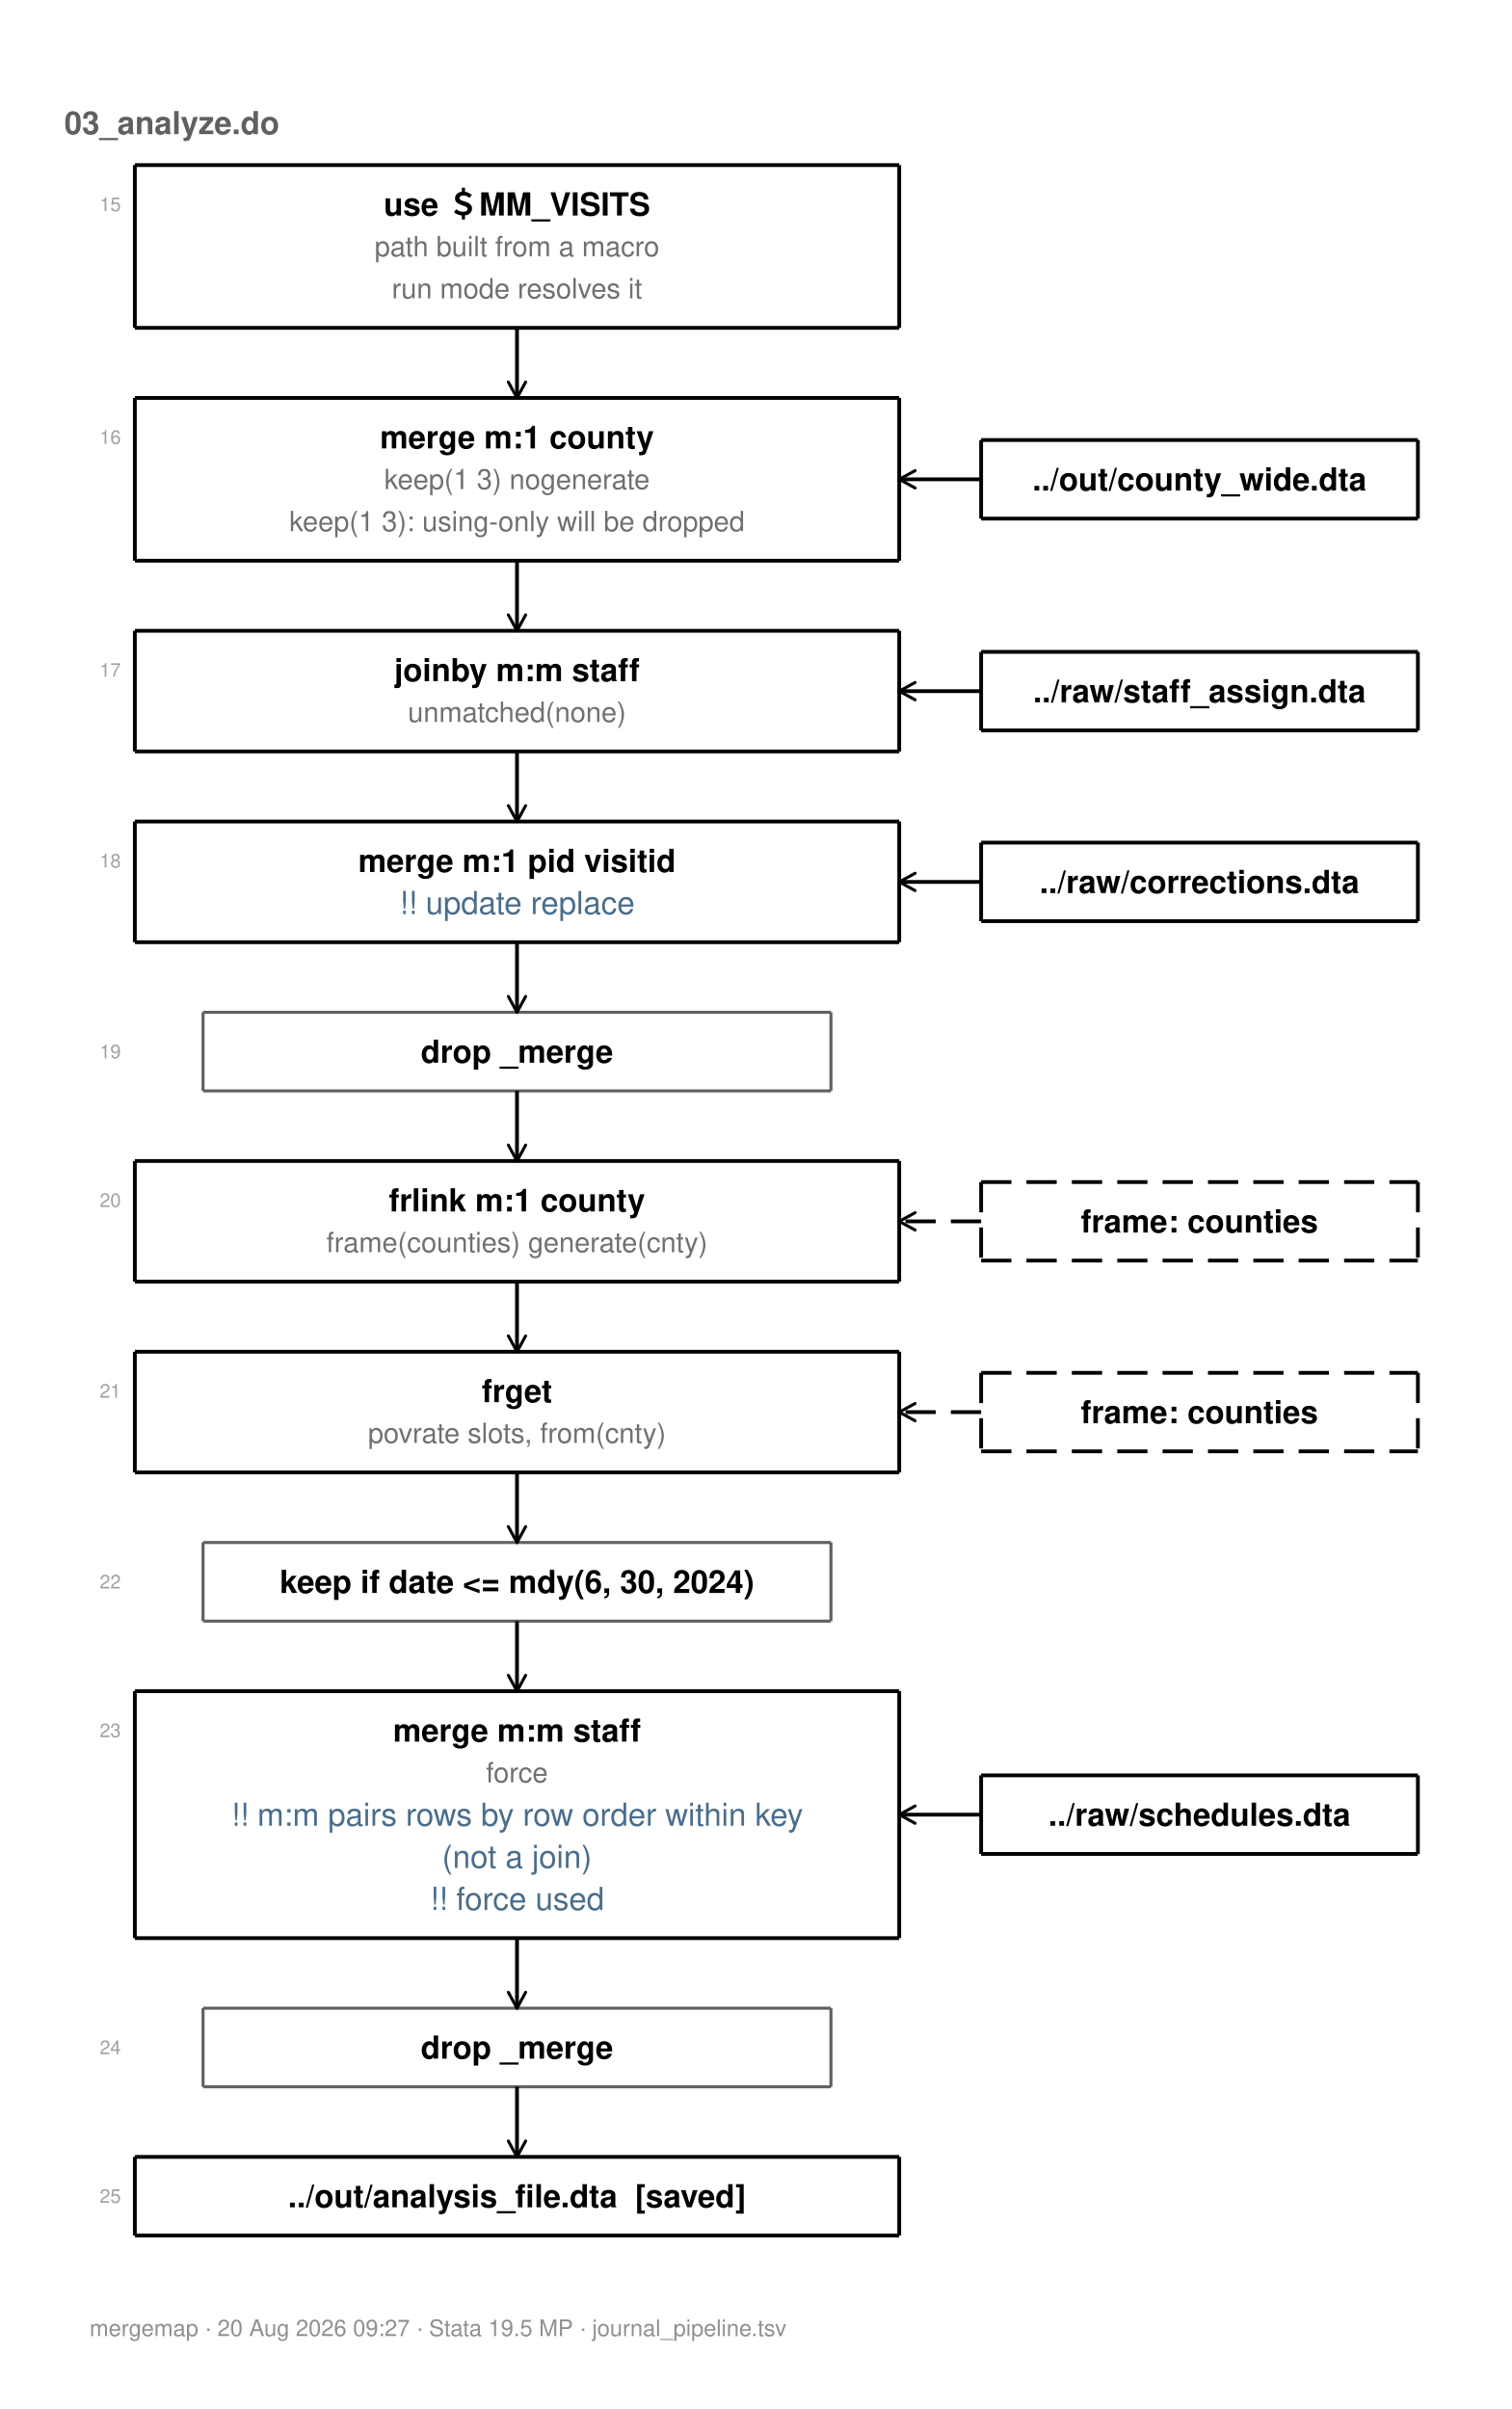
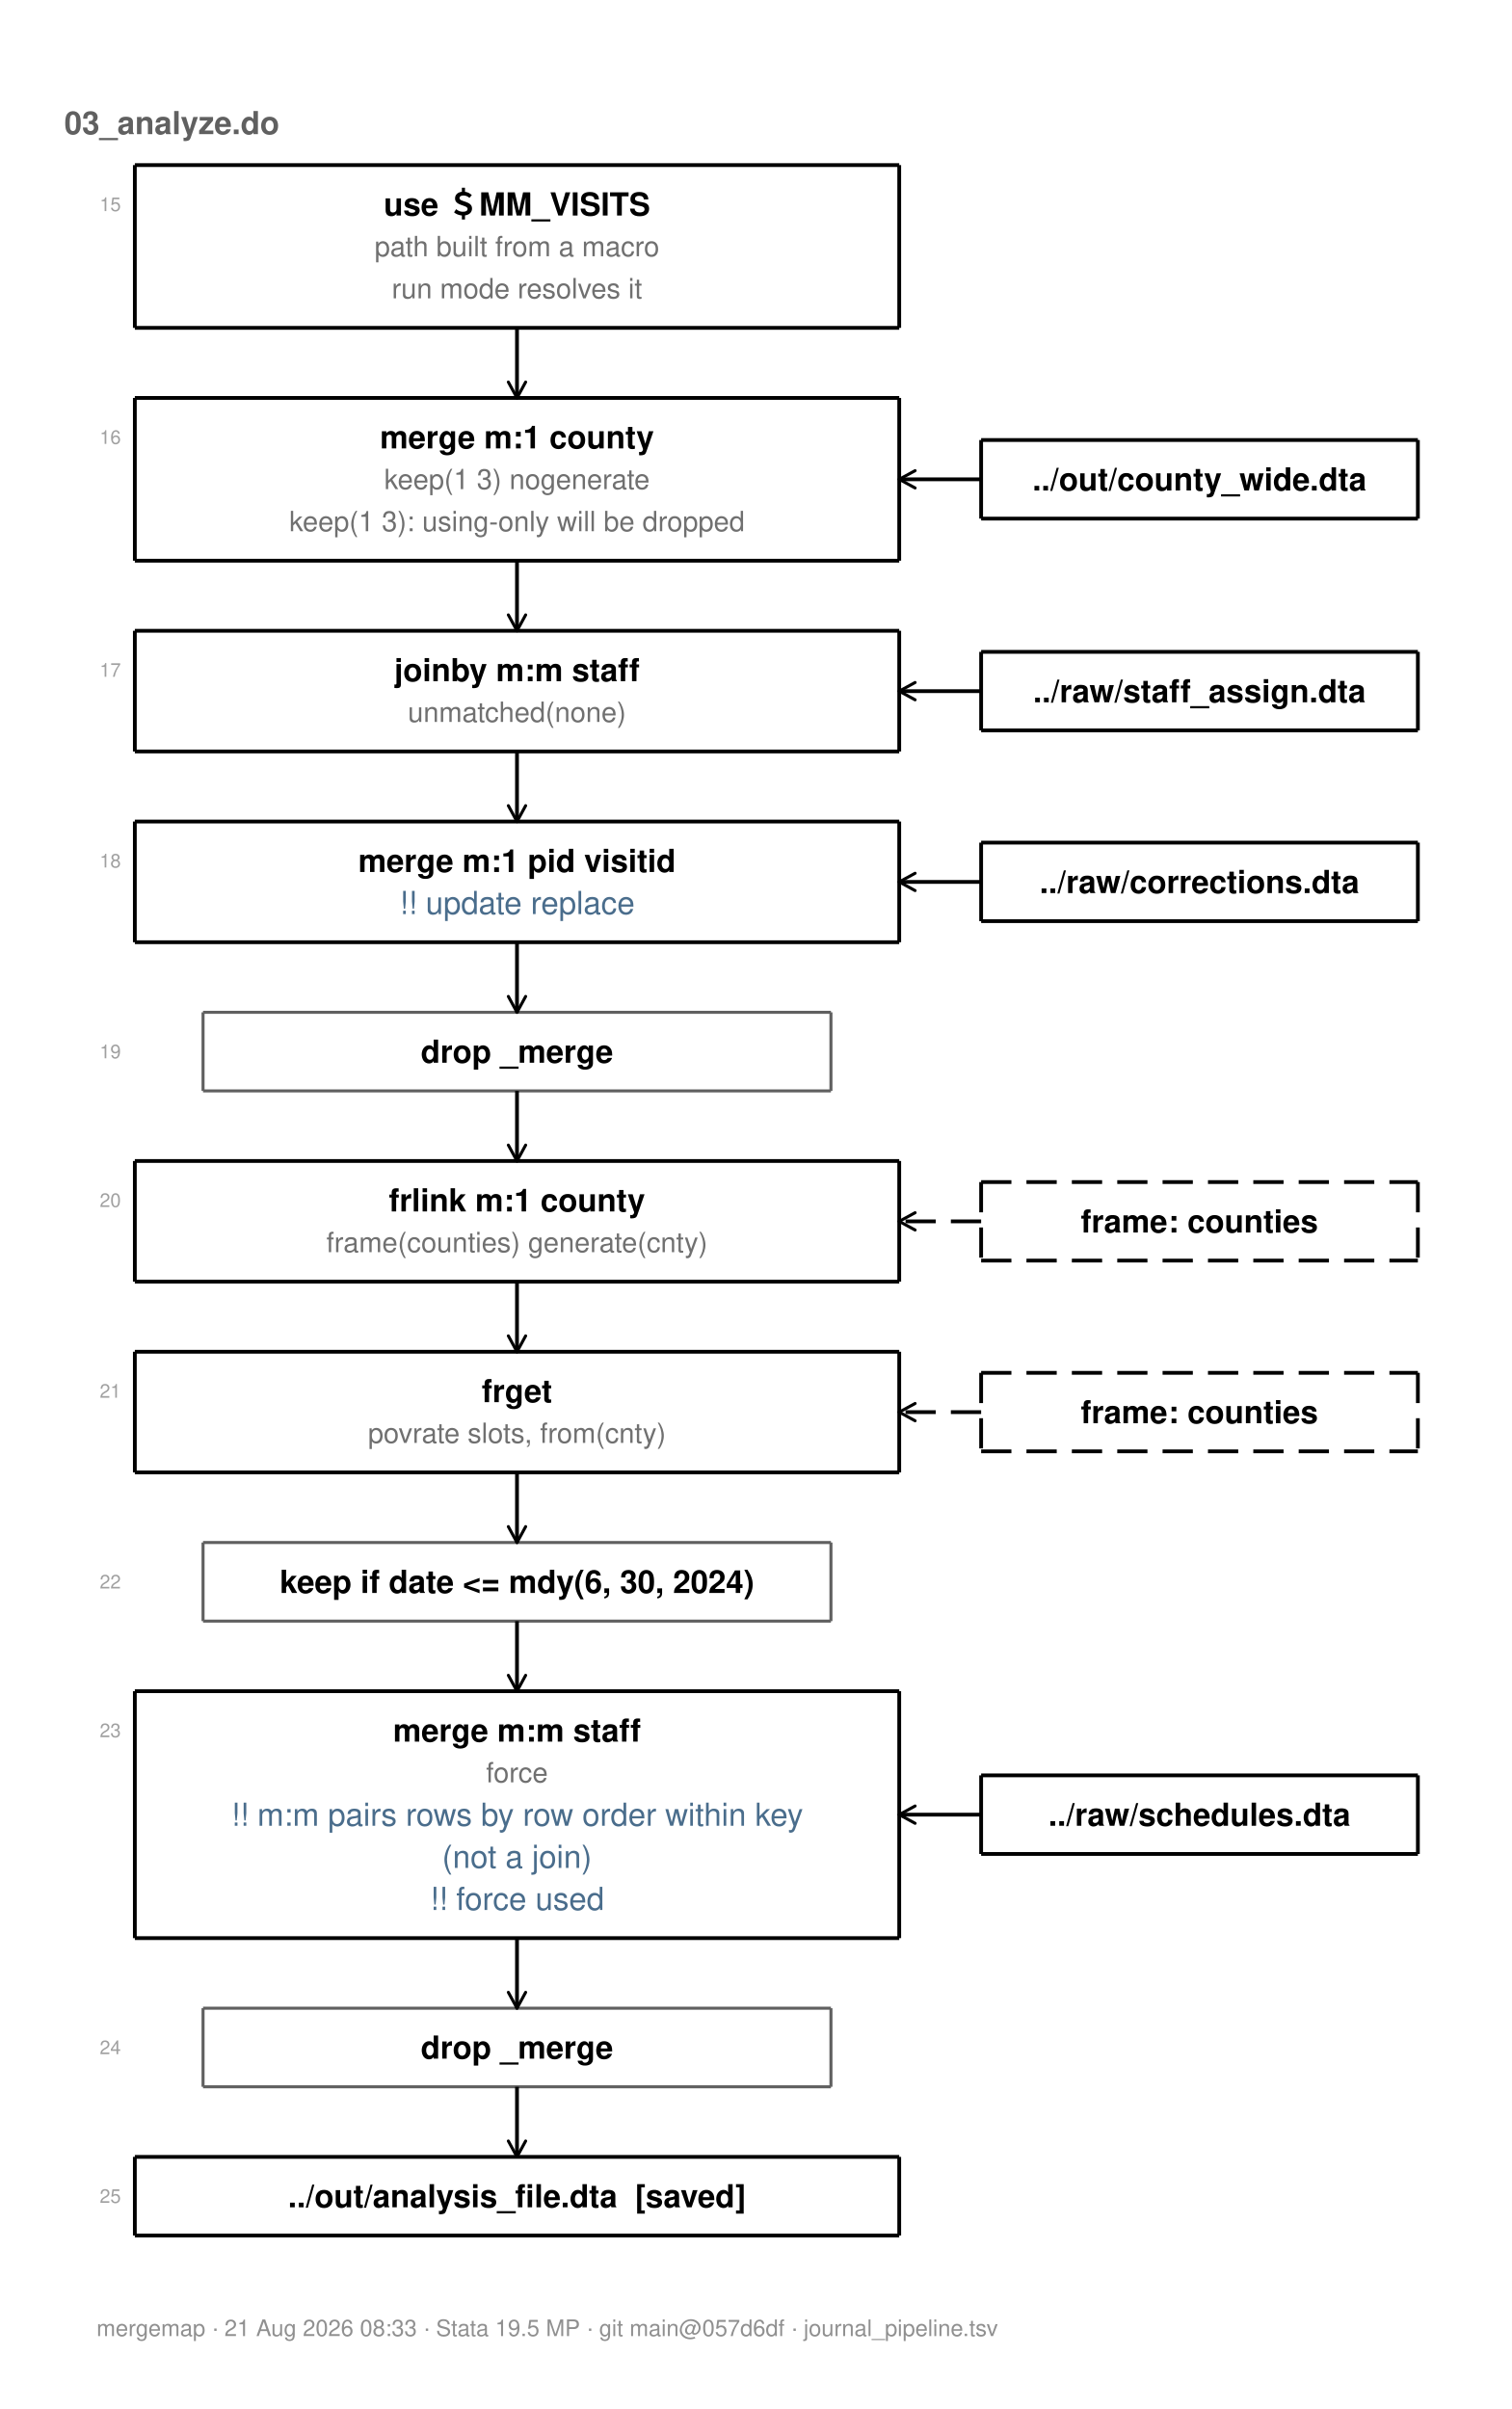
<svg xmlns="http://www.w3.org/2000/svg" version="1.1" width="12.550in" height="20.000in" viewBox="0 0 9036 14400">
  <rect x="0" y="0" width="9036" height="14400" style="fill:#FFFFFF;stroke:none" />
  <rect x="0.00" y="0.00" width="9036.00" height="14400.00" style="fill:#FFFFFF" />
  <rect x="9.04" y="9.04" width="9017.93" height="14381.93" style="fill:none;stroke:#FFFFFF;stroke-width:18.07" />
  <line x1="805.95" y1="986.85" x2="5374.80" y2="986.85" style="stroke:#000000;stroke-width:22.59" />
  <line x1="805.95" y1="1959.75" x2="5374.80" y2="1959.75" style="stroke:#000000;stroke-width:22.59" />
  <line x1="805.95" y1="986.85" x2="805.95" y2="1959.75" style="stroke:#000000;stroke-width:22.59" />
  <line x1="5374.80" y1="986.85" x2="5374.80" y2="1959.75" style="stroke:#000000;stroke-width:22.59" />
  <line x1="805.95" y1="2378.70" x2="5374.80" y2="2378.70" style="stroke:#000000;stroke-width:22.59" />
  <line x1="805.95" y1="3351.60" x2="5374.80" y2="3351.60" style="stroke:#000000;stroke-width:22.59" />
  <line x1="805.95" y1="2378.70" x2="805.95" y2="3351.60" style="stroke:#000000;stroke-width:22.59" />
  <line x1="5374.80" y1="2378.70" x2="5374.80" y2="3351.60" style="stroke:#000000;stroke-width:22.59" />
  <line x1="5864.40" y1="2630.25" x2="8474.85" y2="2630.25" style="stroke:#000000;stroke-width:22.59" />
  <line x1="5864.40" y1="3100.05" x2="8474.85" y2="3100.05" style="stroke:#000000;stroke-width:22.59" />
  <line x1="5864.40" y1="2630.25" x2="5864.40" y2="3100.05" style="stroke:#000000;stroke-width:22.59" />
  <line x1="8474.85" y1="2630.25" x2="8474.85" y2="3100.05" style="stroke:#000000;stroke-width:22.59" />
  <line x1="805.95" y1="3770.55" x2="5374.80" y2="3770.55" style="stroke:#000000;stroke-width:22.59" />
  <line x1="805.95" y1="4491.90" x2="5374.80" y2="4491.90" style="stroke:#000000;stroke-width:22.59" />
  <line x1="805.95" y1="3770.55" x2="805.95" y2="4491.90" style="stroke:#000000;stroke-width:22.59" />
  <line x1="5374.80" y1="3770.55" x2="5374.80" y2="4491.90" style="stroke:#000000;stroke-width:22.59" />
  <line x1="5864.40" y1="3896.55" x2="8474.85" y2="3896.55" style="stroke:#000000;stroke-width:22.59" />
  <line x1="5864.40" y1="4365.90" x2="8474.85" y2="4365.90" style="stroke:#000000;stroke-width:22.59" />
  <line x1="5864.40" y1="3896.55" x2="5864.40" y2="4365.90" style="stroke:#000000;stroke-width:22.59" />
  <line x1="8474.85" y1="3896.55" x2="8474.85" y2="4365.90" style="stroke:#000000;stroke-width:22.59" />
  <line x1="805.95" y1="4910.85" x2="5374.80" y2="4910.85" style="stroke:#000000;stroke-width:22.59" />
  <line x1="805.95" y1="5632.20" x2="5374.80" y2="5632.20" style="stroke:#000000;stroke-width:22.59" />
  <line x1="805.95" y1="4910.85" x2="805.95" y2="5632.20" style="stroke:#000000;stroke-width:22.59" />
  <line x1="5374.80" y1="4910.85" x2="5374.80" y2="5632.20" style="stroke:#000000;stroke-width:22.59" />
  <line x1="5864.40" y1="5036.85" x2="8474.85" y2="5036.85" style="stroke:#000000;stroke-width:22.59" />
  <line x1="5864.40" y1="5506.20" x2="8474.85" y2="5506.20" style="stroke:#000000;stroke-width:22.59" />
  <line x1="5864.40" y1="5036.85" x2="5864.40" y2="5506.20" style="stroke:#000000;stroke-width:22.59" />
  <line x1="8474.85" y1="5036.85" x2="8474.85" y2="5506.20" style="stroke:#000000;stroke-width:22.59" />
  <line x1="805.95" y1="6939.90" x2="5374.80" y2="6939.90" style="stroke:#000000;stroke-width:22.59" />
  <line x1="805.95" y1="7661.25" x2="5374.80" y2="7661.25" style="stroke:#000000;stroke-width:22.59" />
  <line x1="805.95" y1="6939.90" x2="805.95" y2="7661.25" style="stroke:#000000;stroke-width:22.59" />
  <line x1="5374.80" y1="6939.90" x2="5374.80" y2="7661.25" style="stroke:#000000;stroke-width:22.59" />
  <line x1="805.95" y1="8080.20" x2="5374.80" y2="8080.20" style="stroke:#000000;stroke-width:22.59" />
  <line x1="805.95" y1="8801.55" x2="5374.80" y2="8801.55" style="stroke:#000000;stroke-width:22.59" />
  <line x1="805.95" y1="8080.20" x2="805.95" y2="8801.55" style="stroke:#000000;stroke-width:22.59" />
  <line x1="5374.80" y1="8080.20" x2="5374.80" y2="8801.55" style="stroke:#000000;stroke-width:22.59" />
  <line x1="805.95" y1="10109.25" x2="5374.80" y2="10109.25" style="stroke:#000000;stroke-width:22.59" />
  <line x1="805.95" y1="11585.25" x2="5374.80" y2="11585.25" style="stroke:#000000;stroke-width:22.59" />
  <line x1="805.95" y1="10109.25" x2="805.95" y2="11585.25" style="stroke:#000000;stroke-width:22.59" />
  <line x1="5374.80" y1="10109.25" x2="5374.80" y2="11585.25" style="stroke:#000000;stroke-width:22.59" />
  <line x1="5864.40" y1="10612.35" x2="8474.85" y2="10612.35" style="stroke:#000000;stroke-width:22.59" />
  <line x1="5864.40" y1="11082.15" x2="8474.85" y2="11082.15" style="stroke:#000000;stroke-width:22.59" />
  <line x1="5864.40" y1="10612.35" x2="5864.40" y2="11082.15" style="stroke:#000000;stroke-width:22.59" />
  <line x1="8474.85" y1="10612.35" x2="8474.85" y2="11082.15" style="stroke:#000000;stroke-width:22.59" />
  <line x1="805.95" y1="12892.95" x2="5374.80" y2="12892.95" style="stroke:#000000;stroke-width:22.59" />
  <line x1="805.95" y1="13362.75" x2="5374.80" y2="13362.75" style="stroke:#000000;stroke-width:22.59" />
  <line x1="805.95" y1="12892.95" x2="805.95" y2="13362.75" style="stroke:#000000;stroke-width:22.59" />
  <line x1="5374.80" y1="12892.95" x2="5374.80" y2="13362.75" style="stroke:#000000;stroke-width:22.59" />
  <line x1="1213.65" y1="6051.15" x2="4966.65" y2="6051.15" style="stroke:#606060;stroke-width:18.07" />
  <line x1="1213.65" y1="6520.95" x2="4966.65" y2="6520.95" style="stroke:#606060;stroke-width:18.07" />
  <line x1="1213.65" y1="6051.15" x2="1213.65" y2="6520.95" style="stroke:#606060;stroke-width:18.07" />
  <line x1="4966.65" y1="6051.15" x2="4966.65" y2="6520.95" style="stroke:#606060;stroke-width:18.07" />
  <line x1="1213.65" y1="9220.50" x2="4966.65" y2="9220.50" style="stroke:#606060;stroke-width:18.07" />
  <line x1="1213.65" y1="9690.30" x2="4966.65" y2="9690.30" style="stroke:#606060;stroke-width:18.07" />
  <line x1="1213.65" y1="9220.50" x2="1213.65" y2="9690.30" style="stroke:#606060;stroke-width:18.07" />
  <line x1="4966.65" y1="9220.50" x2="4966.65" y2="9690.30" style="stroke:#606060;stroke-width:18.07" />
  <line x1="1213.65" y1="12004.20" x2="4966.65" y2="12004.20" style="stroke:#606060;stroke-width:18.07" />
  <line x1="1213.65" y1="12474.00" x2="4966.65" y2="12474.00" style="stroke:#606060;stroke-width:18.07" />
  <line x1="1213.65" y1="12004.20" x2="1213.65" y2="12474.00" style="stroke:#606060;stroke-width:18.07" />
  <line x1="4966.65" y1="12004.20" x2="4966.65" y2="12474.00" style="stroke:#606060;stroke-width:18.07" />
  <line x1="5864.40" y1="7065.90" x2="6045.30" y2="7065.90" style="stroke:#000000;stroke-width:22.59" />
  <line x1="6135.30" y1="7065.90" x2="6316.20" y2="7065.90" style="stroke:#000000;stroke-width:22.59" />
  <line x1="6406.65" y1="7065.90" x2="6587.55" y2="7065.90" style="stroke:#000000;stroke-width:22.59" />
  <line x1="6678.00" y1="7065.90" x2="6858.45" y2="7065.90" style="stroke:#000000;stroke-width:22.59" />
  <line x1="6948.90" y1="7065.90" x2="7129.80" y2="7065.90" style="stroke:#000000;stroke-width:22.59" />
  <line x1="7220.25" y1="7065.90" x2="7401.15" y2="7065.90" style="stroke:#000000;stroke-width:22.59" />
  <line x1="7491.15" y1="7065.90" x2="7672.05" y2="7065.90" style="stroke:#000000;stroke-width:22.59" />
  <line x1="7762.50" y1="7065.90" x2="7943.40" y2="7065.90" style="stroke:#000000;stroke-width:22.59" />
  <line x1="8033.85" y1="7065.90" x2="8214.30" y2="7065.90" style="stroke:#000000;stroke-width:22.59" />
  <line x1="8304.75" y1="7065.90" x2="8474.85" y2="7065.90" style="stroke:#000000;stroke-width:22.59" />
  <line x1="5864.40" y1="7535.25" x2="6045.30" y2="7535.25" style="stroke:#000000;stroke-width:22.59" />
  <line x1="6135.30" y1="7535.25" x2="6316.20" y2="7535.25" style="stroke:#000000;stroke-width:22.59" />
  <line x1="6406.65" y1="7535.25" x2="6587.55" y2="7535.25" style="stroke:#000000;stroke-width:22.59" />
  <line x1="6678.00" y1="7535.25" x2="6858.45" y2="7535.25" style="stroke:#000000;stroke-width:22.59" />
  <line x1="6948.90" y1="7535.25" x2="7129.80" y2="7535.25" style="stroke:#000000;stroke-width:22.59" />
  <line x1="7220.25" y1="7535.25" x2="7401.15" y2="7535.25" style="stroke:#000000;stroke-width:22.59" />
  <line x1="7491.15" y1="7535.25" x2="7672.05" y2="7535.25" style="stroke:#000000;stroke-width:22.59" />
  <line x1="7762.50" y1="7535.25" x2="7943.40" y2="7535.25" style="stroke:#000000;stroke-width:22.59" />
  <line x1="8033.85" y1="7535.25" x2="8214.30" y2="7535.25" style="stroke:#000000;stroke-width:22.59" />
  <line x1="8304.75" y1="7535.25" x2="8474.85" y2="7535.25" style="stroke:#000000;stroke-width:22.59" />
  <line x1="5864.40" y1="7065.90" x2="5864.40" y2="7246.80" style="stroke:#000000;stroke-width:22.59" />
  <line x1="5864.40" y1="7337.25" x2="5864.40" y2="7517.70" style="stroke:#000000;stroke-width:22.59" />
  <line x1="8474.85" y1="7065.90" x2="8474.85" y2="7246.80" style="stroke:#000000;stroke-width:22.59" />
  <line x1="8474.85" y1="7337.25" x2="8474.85" y2="7517.70" style="stroke:#000000;stroke-width:22.59" />
  <line x1="5864.40" y1="8206.20" x2="6045.30" y2="8206.20" style="stroke:#000000;stroke-width:22.59" />
  <line x1="6135.30" y1="8206.20" x2="6316.20" y2="8206.20" style="stroke:#000000;stroke-width:22.59" />
  <line x1="6406.65" y1="8206.20" x2="6587.55" y2="8206.20" style="stroke:#000000;stroke-width:22.59" />
  <line x1="6678.00" y1="8206.20" x2="6858.45" y2="8206.20" style="stroke:#000000;stroke-width:22.59" />
  <line x1="6948.90" y1="8206.20" x2="7129.80" y2="8206.20" style="stroke:#000000;stroke-width:22.59" />
  <line x1="7220.25" y1="8206.20" x2="7401.15" y2="8206.20" style="stroke:#000000;stroke-width:22.59" />
  <line x1="7491.15" y1="8206.20" x2="7672.05" y2="8206.20" style="stroke:#000000;stroke-width:22.59" />
  <line x1="7762.50" y1="8206.20" x2="7943.40" y2="8206.20" style="stroke:#000000;stroke-width:22.59" />
  <line x1="8033.85" y1="8206.20" x2="8214.30" y2="8206.20" style="stroke:#000000;stroke-width:22.59" />
  <line x1="8304.75" y1="8206.20" x2="8474.85" y2="8206.20" style="stroke:#000000;stroke-width:22.59" />
  <line x1="5864.40" y1="8675.55" x2="6045.30" y2="8675.55" style="stroke:#000000;stroke-width:22.59" />
  <line x1="6135.30" y1="8675.55" x2="6316.20" y2="8675.55" style="stroke:#000000;stroke-width:22.59" />
  <line x1="6406.65" y1="8675.55" x2="6587.55" y2="8675.55" style="stroke:#000000;stroke-width:22.59" />
  <line x1="6678.00" y1="8675.55" x2="6858.45" y2="8675.55" style="stroke:#000000;stroke-width:22.59" />
  <line x1="6948.90" y1="8675.55" x2="7129.80" y2="8675.55" style="stroke:#000000;stroke-width:22.59" />
  <line x1="7220.25" y1="8675.55" x2="7401.15" y2="8675.55" style="stroke:#000000;stroke-width:22.59" />
  <line x1="7491.15" y1="8675.55" x2="7672.05" y2="8675.55" style="stroke:#000000;stroke-width:22.59" />
  <line x1="7762.50" y1="8675.55" x2="7943.40" y2="8675.55" style="stroke:#000000;stroke-width:22.59" />
  <line x1="8033.85" y1="8675.55" x2="8214.30" y2="8675.55" style="stroke:#000000;stroke-width:22.59" />
  <line x1="8304.75" y1="8675.55" x2="8474.85" y2="8675.55" style="stroke:#000000;stroke-width:22.59" />
  <line x1="5864.40" y1="8206.20" x2="5864.40" y2="8387.10" style="stroke:#000000;stroke-width:22.59" />
  <line x1="5864.40" y1="8477.55" x2="5864.40" y2="8658.00" style="stroke:#000000;stroke-width:22.59" />
  <line x1="8474.85" y1="8206.20" x2="8474.85" y2="8387.10" style="stroke:#000000;stroke-width:22.59" />
  <line x1="8474.85" y1="8477.55" x2="8474.85" y2="8658.00" style="stroke:#000000;stroke-width:22.59" />
  <line x1="5864.40" y1="2865.15" x2="5374.80" y2="2865.15" style="stroke:#000000;stroke-width:22.59" />
  <line x1="3090.15" y1="1959.75" x2="3090.15" y2="2378.70" style="stroke:#000000;stroke-width:22.59" />
  <line x1="5864.40" y1="4131.45" x2="5374.80" y2="4131.45" style="stroke:#000000;stroke-width:22.59" />
  <line x1="3090.15" y1="3351.60" x2="3090.15" y2="3770.55" style="stroke:#000000;stroke-width:22.59" />
  <line x1="5864.40" y1="5271.75" x2="5374.80" y2="5271.75" style="stroke:#000000;stroke-width:22.59" />
  <line x1="3090.15" y1="4491.90" x2="3090.15" y2="4910.85" style="stroke:#000000;stroke-width:22.59" />
  <line x1="3090.15" y1="5632.20" x2="3090.15" y2="6051.15" style="stroke:#000000;stroke-width:22.59" />
  <line x1="3090.15" y1="6520.95" x2="3090.15" y2="6939.90" style="stroke:#000000;stroke-width:22.59" />
  <line x1="3090.15" y1="7661.25" x2="3090.15" y2="8080.20" style="stroke:#000000;stroke-width:22.59" />
  <line x1="3090.15" y1="8801.55" x2="3090.15" y2="9220.50" style="stroke:#000000;stroke-width:22.59" />
  <line x1="5864.40" y1="10847.25" x2="5374.80" y2="10847.25" style="stroke:#000000;stroke-width:22.59" />
  <line x1="3090.15" y1="9690.30" x2="3090.15" y2="10109.25" style="stroke:#000000;stroke-width:22.59" />
  <line x1="3090.15" y1="11585.25" x2="3090.15" y2="12004.20" style="stroke:#000000;stroke-width:22.59" />
  <line x1="3090.15" y1="12474.00" x2="3090.15" y2="12892.95" style="stroke:#000000;stroke-width:22.59" />
  <line x1="5374.80" y1="2865.15" x2="5469.75" y2="2813.40" stroke-linecap="round" style="stroke:#000000;stroke-width:18.07" />
  <line x1="5374.80" y1="2865.15" x2="5469.75" y2="2916.90" stroke-linecap="round" style="stroke:#000000;stroke-width:18.07" />
  <line x1="3090.15" y1="2378.70" x2="3038.40" y2="2283.75" stroke-linecap="round" style="stroke:#000000;stroke-width:18.07" />
  <line x1="3090.15" y1="2378.70" x2="3141.90" y2="2283.75" stroke-linecap="round" style="stroke:#000000;stroke-width:18.07" />
  <line x1="5374.80" y1="4131.45" x2="5469.75" y2="4079.70" stroke-linecap="round" style="stroke:#000000;stroke-width:18.07" />
  <line x1="5374.80" y1="4131.45" x2="5469.75" y2="4183.20" stroke-linecap="round" style="stroke:#000000;stroke-width:18.07" />
  <line x1="3090.15" y1="3770.55" x2="3038.40" y2="3675.60" stroke-linecap="round" style="stroke:#000000;stroke-width:18.07" />
  <line x1="3090.15" y1="3770.55" x2="3141.90" y2="3675.60" stroke-linecap="round" style="stroke:#000000;stroke-width:18.07" />
  <line x1="5374.80" y1="5271.75" x2="5469.75" y2="5220.00" stroke-linecap="round" style="stroke:#000000;stroke-width:18.07" />
  <line x1="5374.80" y1="5271.75" x2="5469.75" y2="5323.50" stroke-linecap="round" style="stroke:#000000;stroke-width:18.07" />
  <line x1="3090.15" y1="4910.85" x2="3038.40" y2="4815.90" stroke-linecap="round" style="stroke:#000000;stroke-width:18.07" />
  <line x1="3090.15" y1="4910.85" x2="3141.90" y2="4815.90" stroke-linecap="round" style="stroke:#000000;stroke-width:18.07" />
  <line x1="3090.15" y1="6051.15" x2="3038.40" y2="5956.20" stroke-linecap="round" style="stroke:#000000;stroke-width:18.07" />
  <line x1="3090.15" y1="6051.15" x2="3141.90" y2="5956.20" stroke-linecap="round" style="stroke:#000000;stroke-width:18.07" />
  <line x1="3090.15" y1="6939.90" x2="3038.40" y2="6844.95" stroke-linecap="round" style="stroke:#000000;stroke-width:18.07" />
  <line x1="3090.15" y1="6939.90" x2="3141.90" y2="6844.95" stroke-linecap="round" style="stroke:#000000;stroke-width:18.07" />
  <line x1="3090.15" y1="8080.20" x2="3038.40" y2="7985.25" stroke-linecap="round" style="stroke:#000000;stroke-width:18.07" />
  <line x1="3090.15" y1="8080.20" x2="3141.90" y2="7985.25" stroke-linecap="round" style="stroke:#000000;stroke-width:18.07" />
  <line x1="3090.15" y1="9220.50" x2="3038.40" y2="9125.55" stroke-linecap="round" style="stroke:#000000;stroke-width:18.07" />
  <line x1="3090.15" y1="9220.50" x2="3141.90" y2="9125.55" stroke-linecap="round" style="stroke:#000000;stroke-width:18.07" />
  <line x1="5374.80" y1="10847.25" x2="5469.75" y2="10795.50" stroke-linecap="round" style="stroke:#000000;stroke-width:18.07" />
  <line x1="5374.80" y1="10847.25" x2="5469.75" y2="10899.00" stroke-linecap="round" style="stroke:#000000;stroke-width:18.07" />
  <line x1="3090.15" y1="10109.25" x2="3038.40" y2="10014.30" stroke-linecap="round" style="stroke:#000000;stroke-width:18.07" />
  <line x1="3090.15" y1="10109.25" x2="3141.90" y2="10014.30" stroke-linecap="round" style="stroke:#000000;stroke-width:18.07" />
  <line x1="3090.15" y1="12004.20" x2="3038.40" y2="11909.25" stroke-linecap="round" style="stroke:#000000;stroke-width:18.07" />
  <line x1="3090.15" y1="12004.20" x2="3141.90" y2="11909.25" stroke-linecap="round" style="stroke:#000000;stroke-width:18.07" />
  <line x1="3090.15" y1="12892.95" x2="3038.40" y2="12798.00" stroke-linecap="round" style="stroke:#000000;stroke-width:18.07" />
  <line x1="3090.15" y1="12892.95" x2="3141.90" y2="12798.00" stroke-linecap="round" style="stroke:#000000;stroke-width:18.07" />
  <line x1="5864.40" y1="7300.80" x2="5683.50" y2="7300.80" style="stroke:#000000;stroke-width:22.59" />
  <line x1="5593.05" y1="7300.80" x2="5412.60" y2="7300.80" style="stroke:#000000;stroke-width:22.59" />
  <line x1="5864.40" y1="8441.10" x2="5683.50" y2="8441.10" style="stroke:#000000;stroke-width:22.59" />
  <line x1="5593.05" y1="8441.10" x2="5412.60" y2="8441.10" style="stroke:#000000;stroke-width:22.59" />
  <line x1="5374.80" y1="7300.80" x2="5469.75" y2="7249.05" stroke-linecap="round" style="stroke:#000000;stroke-width:18.07" />
  <line x1="5374.80" y1="7300.80" x2="5469.75" y2="7352.55" stroke-linecap="round" style="stroke:#000000;stroke-width:18.07" />
  <line x1="5374.80" y1="8441.10" x2="5469.75" y2="8389.35" stroke-linecap="round" style="stroke:#000000;stroke-width:18.07" />
  <line x1="5374.80" y1="8441.10" x2="5469.75" y2="8492.85" stroke-linecap="round" style="stroke:#000000;stroke-width:18.07" />
  <text x="1027.35" y="801.88" style="font-family:'Helvetica';font-weight:bold;font-size:189.90px;fill:#606060" text-anchor="middle">03_analyze.do</text>
  <text x="3090.15" y="1288.33" style="font-family:'Helvetica';font-weight:bold;font-size:189.90px;fill:#000000" text-anchor="middle">use ＄MM_VISITS</text>
  <text x="3090.15" y="1531.84" style="font-family:'Helvetica';font-size:166.95px;fill:#707070" text-anchor="middle">path built from a macro</text>
  <text x="3090.15" y="1783.40" style="font-family:'Helvetica';font-size:166.95px;fill:#707070" text-anchor="middle">run mode resolves it</text>
  <text x="659.25" y="1261.71" style="font-family:'Helvetica';font-size:113.85px;fill:#A0A0a0" text-anchor="middle">15</text>
  <text x="3090.15" y="2680.18" style="font-family:'Helvetica';font-weight:bold;font-size:189.90px;fill:#000000" text-anchor="middle">merge m:1 county</text>
  <text x="3090.15" y="2923.70" style="font-family:'Helvetica';font-size:166.95px;fill:#707070" text-anchor="middle">keep(1 3) nogenerate</text>
  <text x="3090.15" y="3175.25" style="font-family:'Helvetica';font-size:166.95px;fill:#707070" text-anchor="middle">keep(1 3): using-only will be dropped</text>
  <text x="659.25" y="2653.56" style="font-family:'Helvetica';font-size:113.85px;fill:#A0A0a0" text-anchor="middle">16</text>
  <text x="7169.40" y="2931.73" style="font-family:'Helvetica';font-weight:bold;font-size:189.90px;fill:#000000" text-anchor="middle">../out/county_wide.dta</text>
  <text x="3090.15" y="4072.03" style="font-family:'Helvetica';font-weight:bold;font-size:189.90px;fill:#000000" text-anchor="middle">joinby m:m staff</text>
  <text x="3090.15" y="4315.55" style="font-family:'Helvetica';font-size:166.95px;fill:#707070" text-anchor="middle">unmatched(none)</text>
  <text x="659.25" y="4045.41" style="font-family:'Helvetica';font-size:113.85px;fill:#A0A0a0" text-anchor="middle">17</text>
  <text x="7169.40" y="4198.03" style="font-family:'Helvetica';font-weight:bold;font-size:189.90px;fill:#000000" text-anchor="middle">../raw/staff_assign.dta</text>
  <text x="3090.15" y="5212.33" style="font-family:'Helvetica';font-weight:bold;font-size:189.90px;fill:#000000" text-anchor="middle">merge m:1 pid visitid</text>
  <text x="3090.15" y="5463.88" style="font-family:'Helvetica';font-size:189.90px;fill:#4A6D8c" text-anchor="middle">!! update replace</text>
  <text x="659.25" y="5185.71" style="font-family:'Helvetica';font-size:113.85px;fill:#A0A0a0" text-anchor="middle">18</text>
  <text x="7169.40" y="5338.33" style="font-family:'Helvetica';font-weight:bold;font-size:189.90px;fill:#000000" text-anchor="middle">../raw/corrections.dta</text>
  <text x="3090.15" y="6352.63" style="font-family:'Helvetica';font-weight:bold;font-size:189.90px;fill:#000000" text-anchor="middle">drop _merge</text>
  <text x="659.25" y="6326.01" style="font-family:'Helvetica';font-size:113.85px;fill:#A0A0a0" text-anchor="middle">19</text>
  <text x="3090.15" y="7241.38" style="font-family:'Helvetica';font-weight:bold;font-size:189.90px;fill:#000000" text-anchor="middle">frlink m:1 county</text>
  <text x="3090.15" y="7484.90" style="font-family:'Helvetica';font-size:166.95px;fill:#707070" text-anchor="middle">frame(counties) generate(cnty)</text>
  <text x="659.25" y="7214.76" style="font-family:'Helvetica';font-size:113.85px;fill:#A0A0a0" text-anchor="middle">20</text>
  <text x="7169.40" y="7367.38" style="font-family:'Helvetica';font-weight:bold;font-size:189.90px;fill:#000000" text-anchor="middle">frame: counties</text>
  <text x="3090.15" y="8381.68" style="font-family:'Helvetica';font-weight:bold;font-size:189.90px;fill:#000000" text-anchor="middle">frget</text>
  <text x="3090.15" y="8625.20" style="font-family:'Helvetica';font-size:166.95px;fill:#707070" text-anchor="middle">povrate slots, from(cnty)</text>
  <text x="659.25" y="8355.06" style="font-family:'Helvetica';font-size:113.85px;fill:#A0A0a0" text-anchor="middle">21</text>
  <text x="7169.40" y="8507.68" style="font-family:'Helvetica';font-weight:bold;font-size:189.90px;fill:#000000" text-anchor="middle">frame: counties</text>
  <text x="3090.15" y="9521.98" style="font-family:'Helvetica';font-weight:bold;font-size:189.90px;fill:#000000" text-anchor="middle">keep if date &lt;= mdy(6, 30, 2024)</text>
  <text x="659.25" y="9495.36" style="font-family:'Helvetica';font-size:113.85px;fill:#A0A0a0" text-anchor="middle">22</text>
  <text x="3090.15" y="10410.73" style="font-family:'Helvetica';font-weight:bold;font-size:189.90px;fill:#000000" text-anchor="middle">merge m:m staff</text>
  <text x="3090.15" y="10654.25" style="font-family:'Helvetica';font-size:166.95px;fill:#707070" text-anchor="middle">force</text>
  <text x="3090.15" y="10913.83" style="font-family:'Helvetica';font-size:189.90px;fill:#4A6D8c" text-anchor="middle">!! m:m pairs rows by row order within key</text>
  <text x="3090.15" y="11165.38" style="font-family:'Helvetica';font-size:189.90px;fill:#4A6D8c" text-anchor="middle">(not a join)</text>
  <text x="3090.15" y="11416.93" style="font-family:'Helvetica';font-size:189.90px;fill:#4A6D8c" text-anchor="middle">!! force used</text>
  <text x="659.25" y="10384.11" style="font-family:'Helvetica';font-size:113.85px;fill:#A0A0a0" text-anchor="middle">23</text>
  <text x="7169.40" y="10913.83" style="font-family:'Helvetica';font-weight:bold;font-size:189.90px;fill:#000000" text-anchor="middle">../raw/schedules.dta</text>
  <text x="3090.15" y="12305.68" style="font-family:'Helvetica';font-weight:bold;font-size:189.90px;fill:#000000" text-anchor="middle">drop _merge</text>
  <text x="659.25" y="12279.06" style="font-family:'Helvetica';font-size:113.85px;fill:#A0A0a0" text-anchor="middle">24</text>
  <text x="3090.15" y="13194.43" style="font-family:'Helvetica';font-weight:bold;font-size:189.90px;fill:#000000" text-anchor="middle">../out/analysis_file.dta  [saved]</text>
  <text x="659.25" y="13167.81" style="font-family:'Helvetica';font-size:113.85px;fill:#A0A0a0" text-anchor="middle">25</text>
-   <text x="2618.10" y="13964.09" style="font-family:'Helvetica';font-size:136.35px;fill:#909090" text-anchor="middle">mergemap · 20 Aug 2026 09:27 · Stata 19.5 MP · journal_pipeline.tsv</text>
+   <text x="3271.05" y="13964.09" style="font-family:'Helvetica';font-size:136.35px;fill:#909090" text-anchor="middle">mergemap · 21 Aug 2026 08:33 · Stata 19.5 MP · git main@057d6df · journal_pipeline.tsv</text>
</svg>
